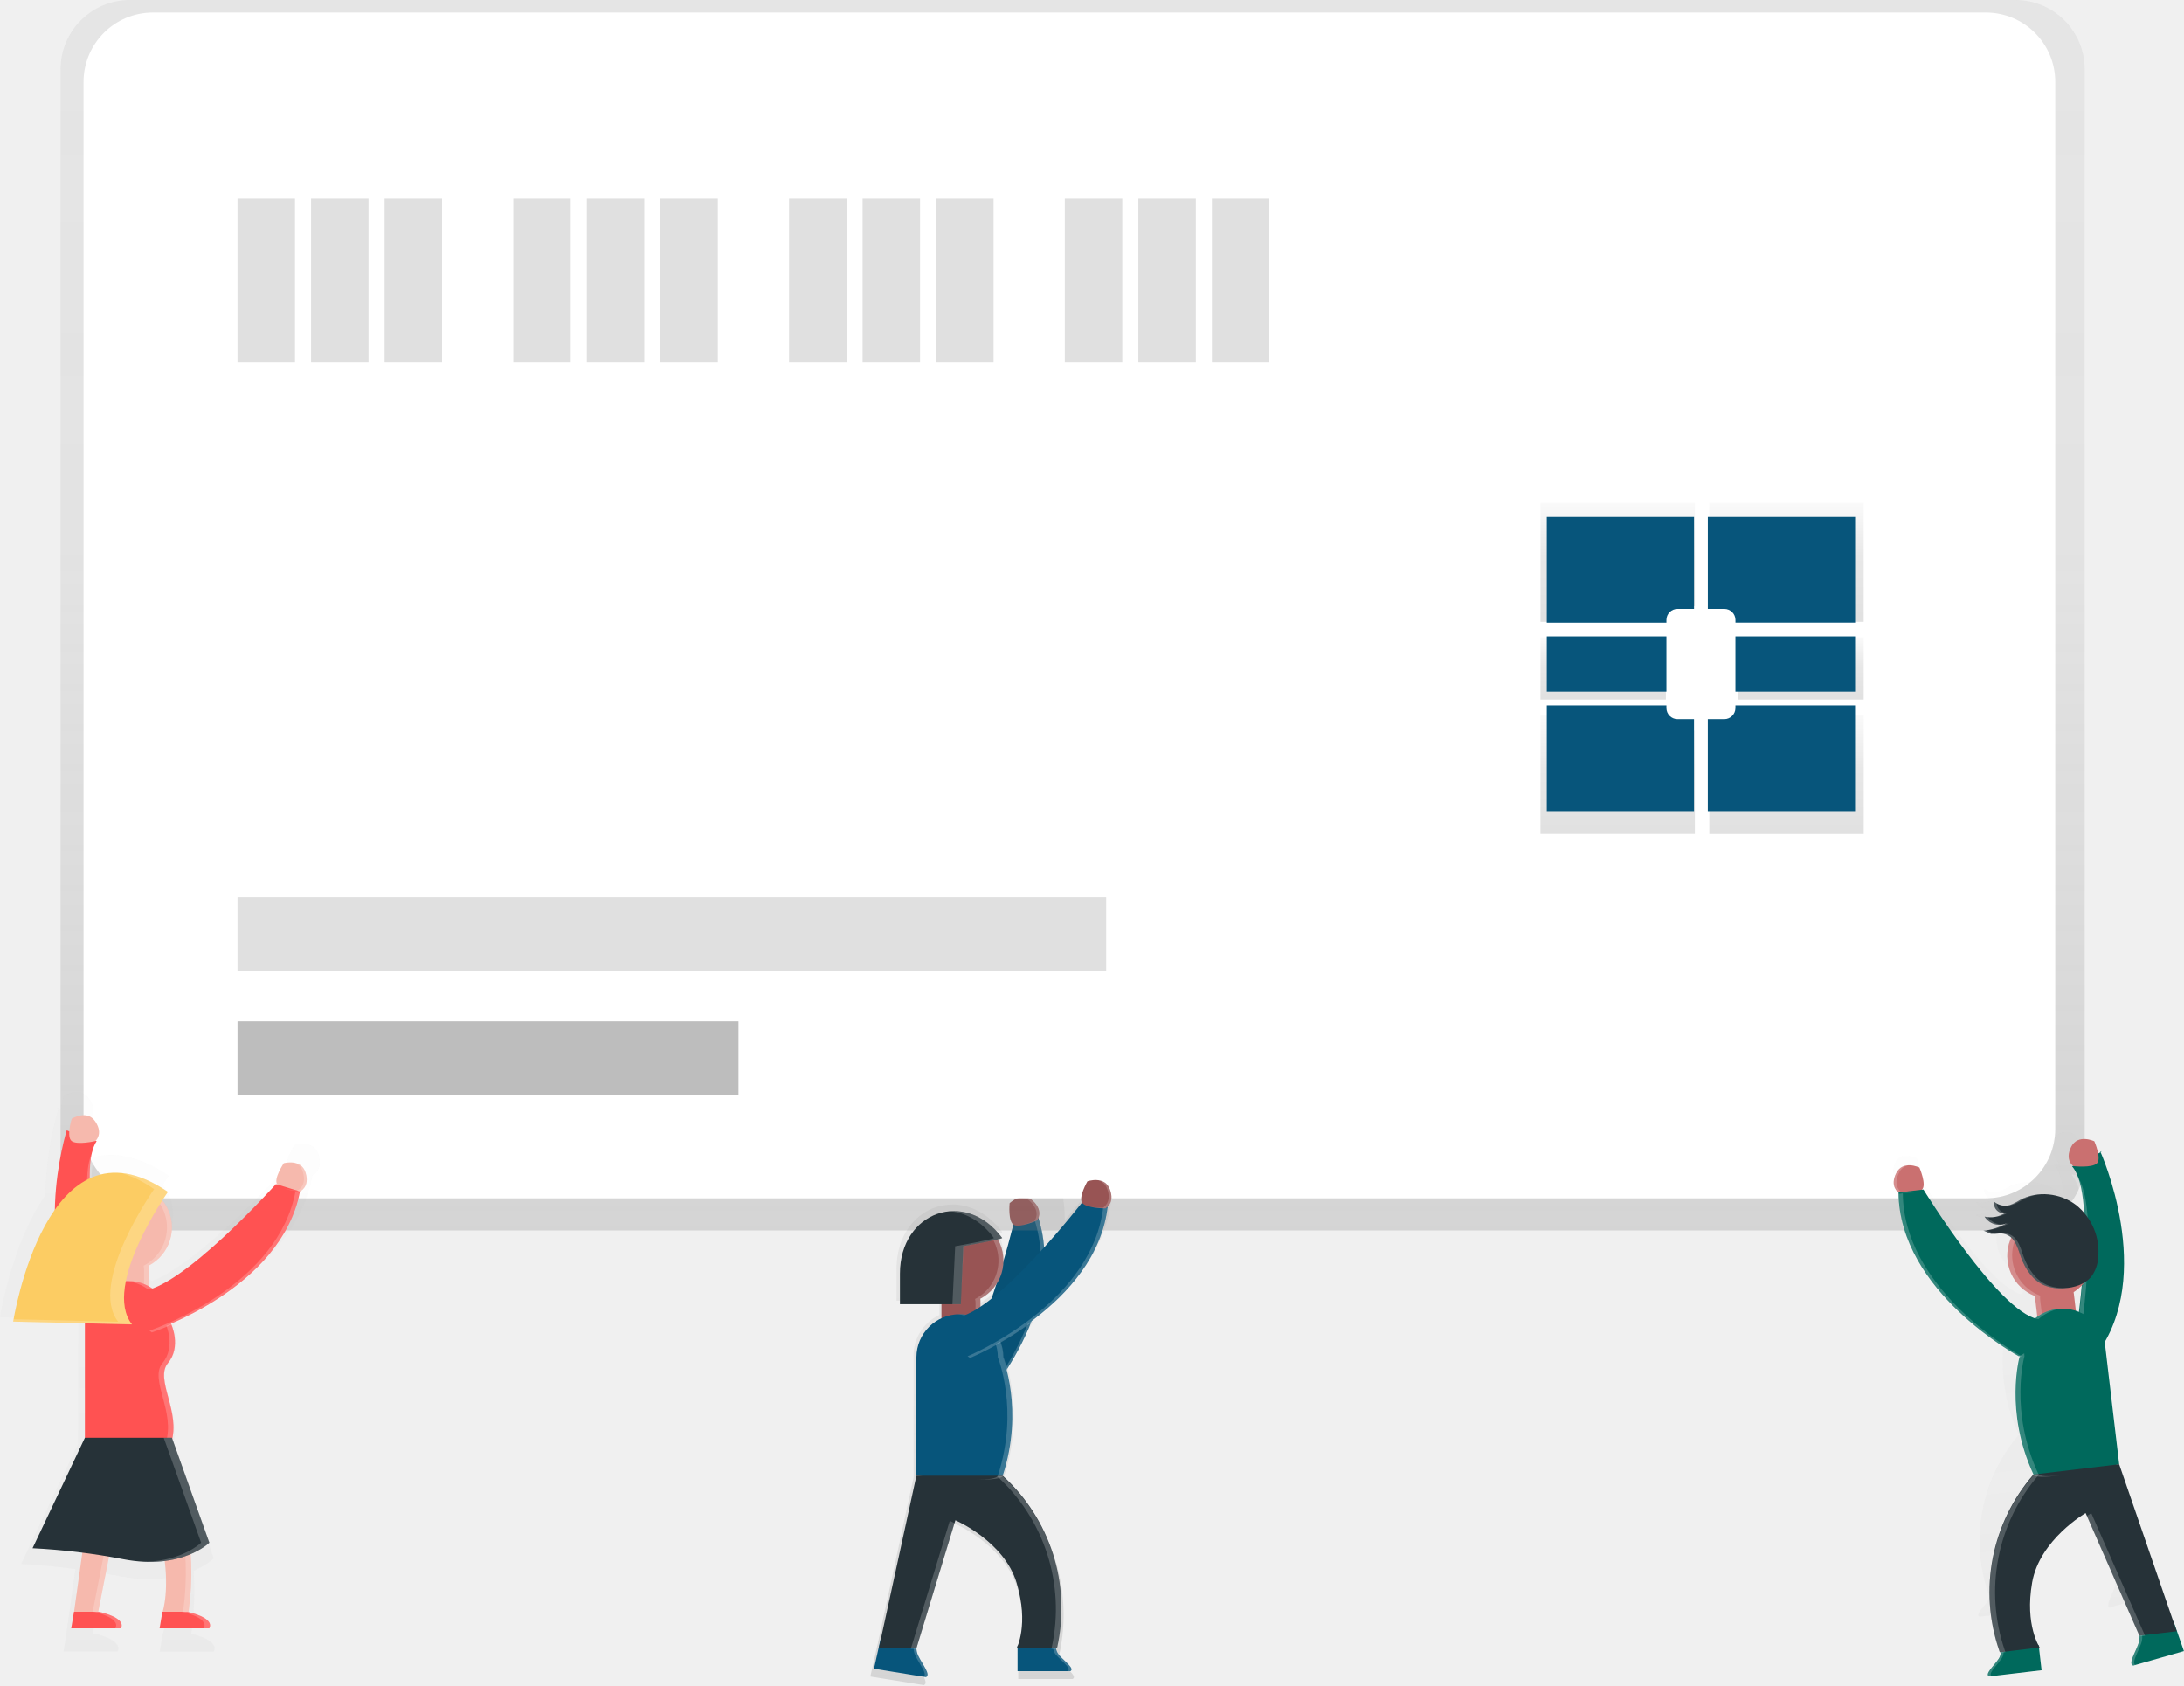
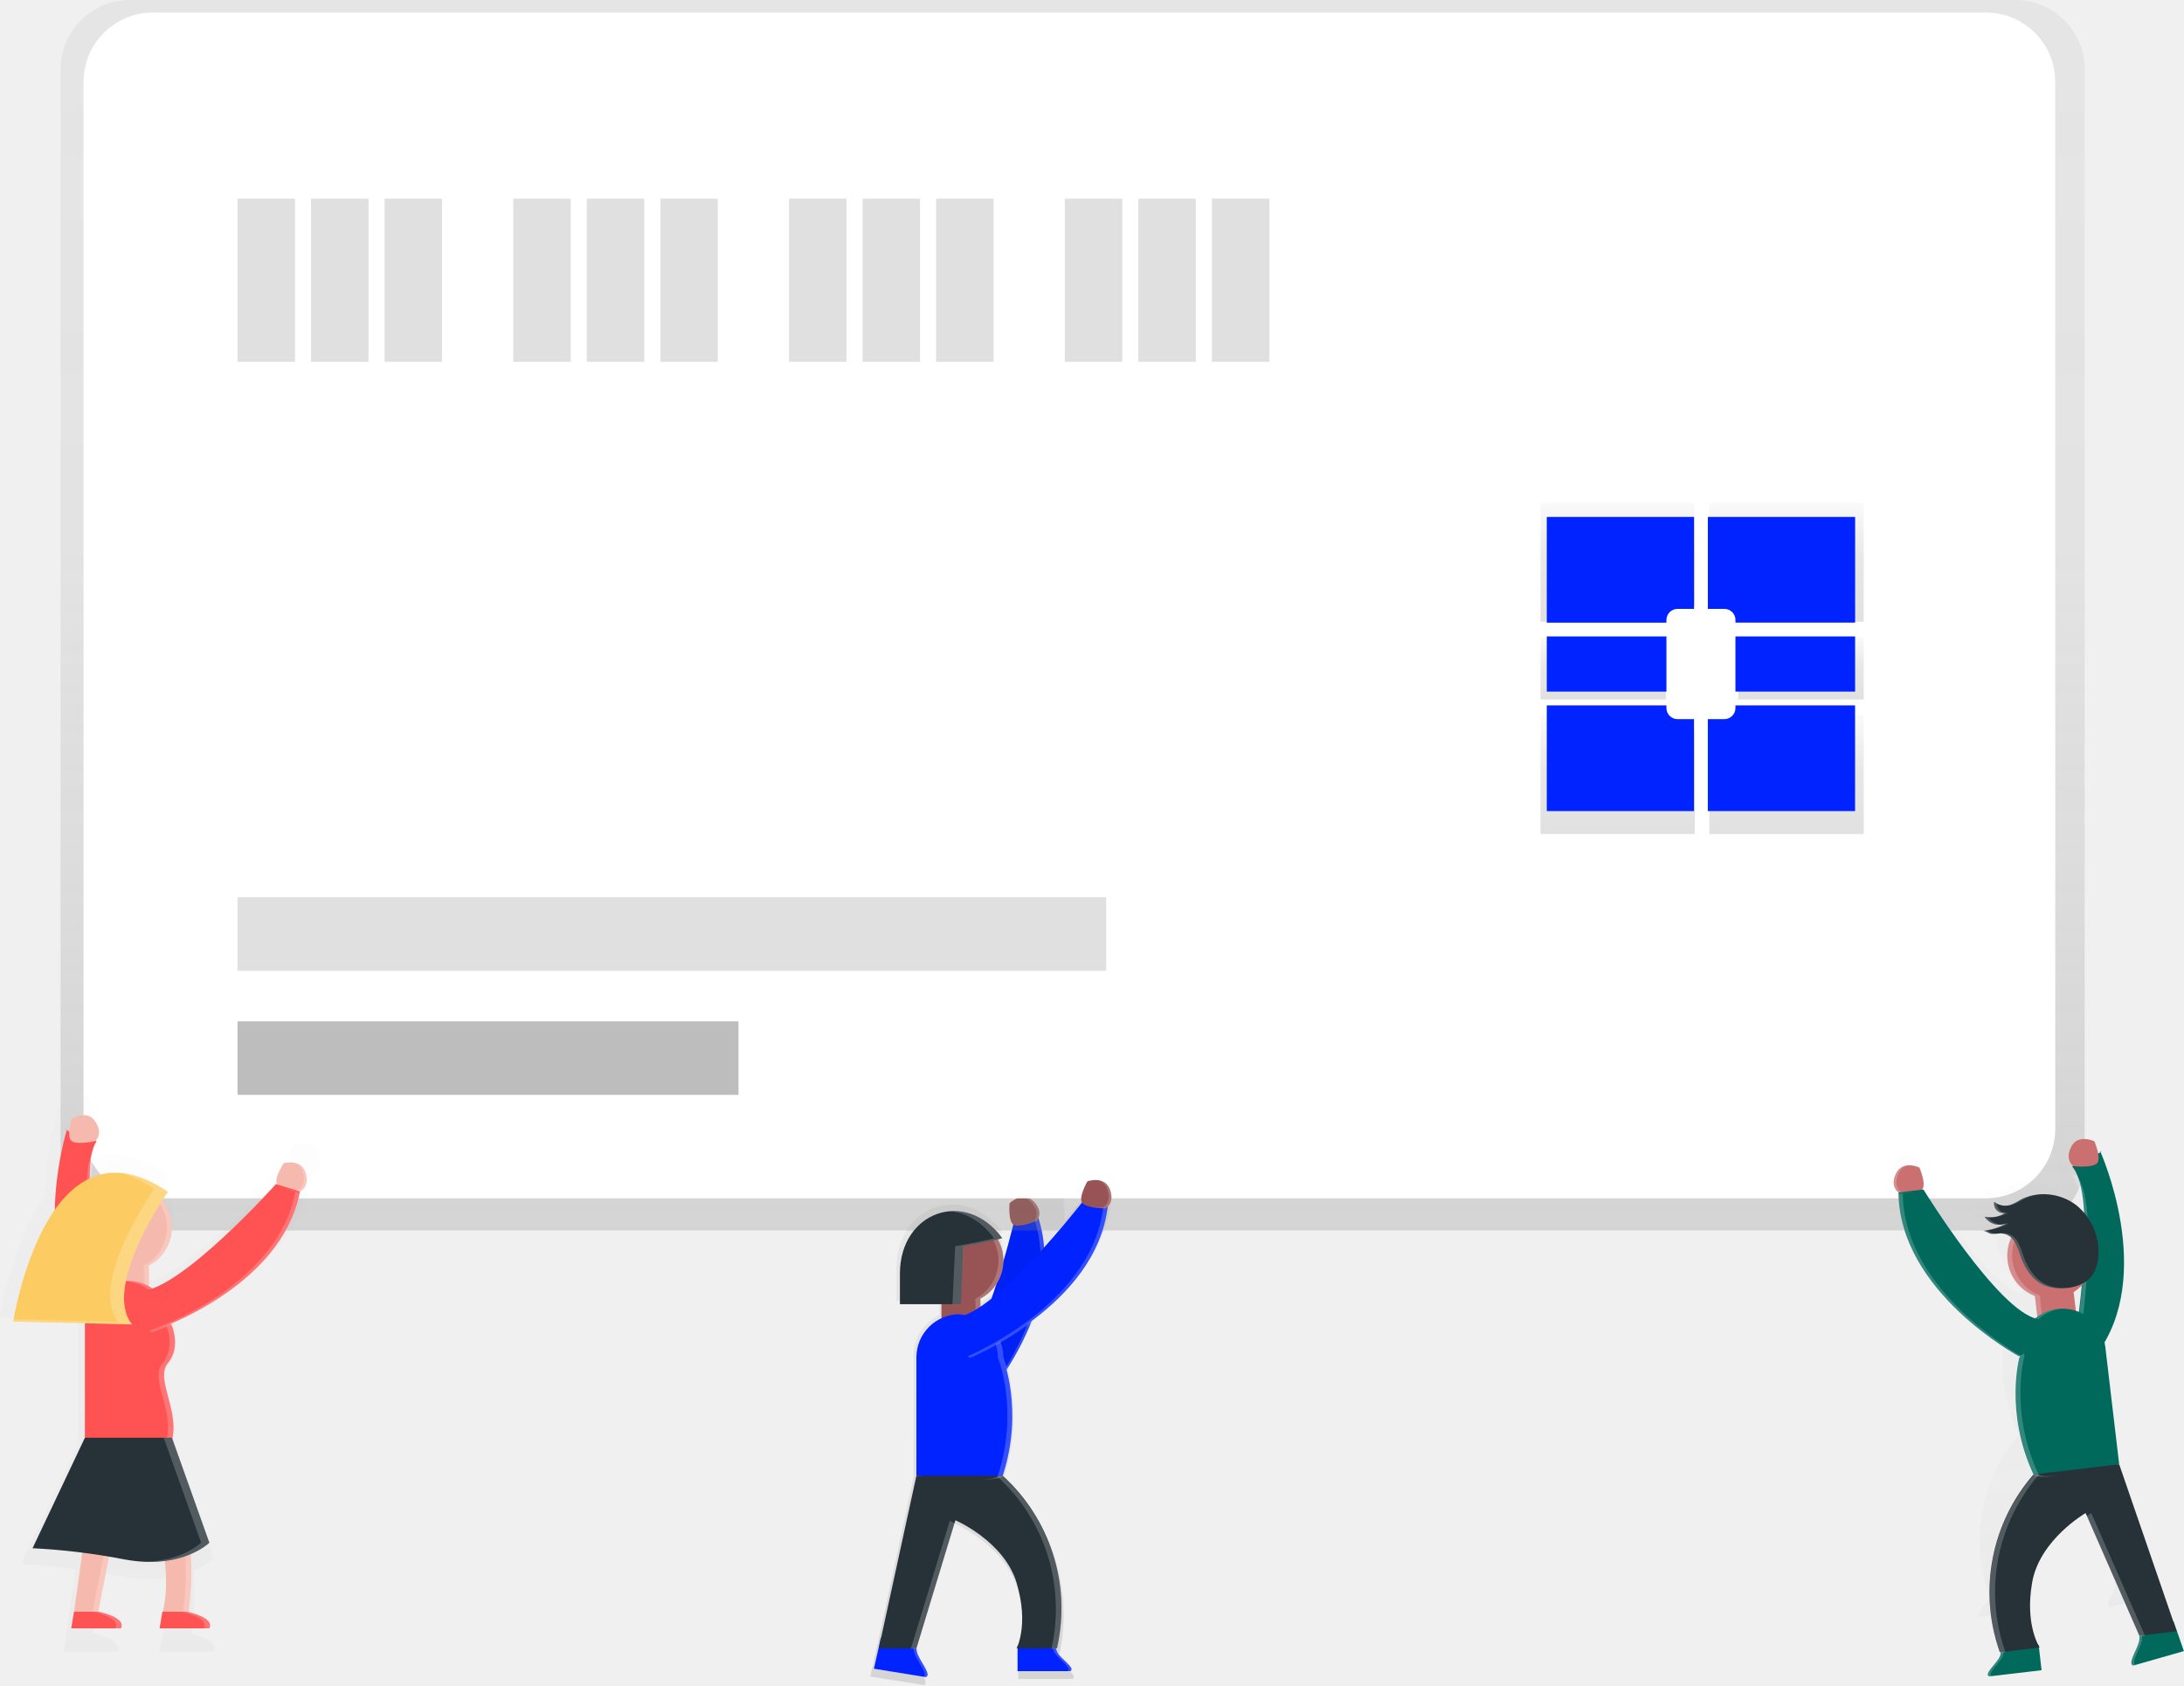
<svg xmlns="http://www.w3.org/2000/svg" xmlns:xlink="http://www.w3.org/1999/xlink" id="cd338372-37be-4ee8-afc9-e27dd8bc08a1" data-name="Layer 1" width="865.8" height="668.07" viewBox="0 0 865.8 668.07">
  <defs>
    <linearGradient id="5a15c0c4-f6d1-40d6-9bac-8202a6edfd59" x1="560.63" y1="784.03" x2="560.63" y2="573.72" gradientUnits="userSpaceOnUse">
      <stop offset="0" stop-color="gray" stop-opacity="0.25" />
      <stop offset="0.54" stop-color="gray" stop-opacity="0.12" />
      <stop offset="1" stop-color="gray" stop-opacity="0.1" />
    </linearGradient>
    <linearGradient id="227e45eb-ee74-46dc-b876-0d193f7e7a0b" x1="425.22" y1="487.8" x2="425.22" y2="0" xlink:href="#5a15c0c4-f6d1-40d6-9bac-8202a6edfd59" />
    <linearGradient id="a853fb8d-2b8c-44a9-a23e-77c77a519af1" x1="808.39" y1="362.48" x2="808.39" y2="315.28" gradientUnits="userSpaceOnUse">
      <stop offset="0" stop-opacity="0.12" />
      <stop offset="0.55" stop-opacity="0.09" />
      <stop offset="1" stop-opacity="0.02" />
    </linearGradient>
    <linearGradient id="0f81e42c-d8b8-4b6c-862e-4b218f0ffc25" x1="808.39" y1="446.62" x2="808.39" y2="399.42" xlink:href="#a853fb8d-2b8c-44a9-a23e-77c77a519af1" />
    <linearGradient id="783708c8-9659-46f2-bd72-ba8277d3ac92" x1="635.55" y1="277.3" x2="635.55" y2="252.67" xlink:href="#a853fb8d-2b8c-44a9-a23e-77c77a519af1" />
    <linearGradient id="a1ae0234-a586-4cb6-99c7-0e8aa4d3f826" x1="875.32" y1="446.62" x2="875.32" y2="399.42" xlink:href="#a853fb8d-2b8c-44a9-a23e-77c77a519af1" />
    <linearGradient id="5620fde9-a651-4919-b705-7babd58731f6" x1="875.32" y1="362.48" x2="875.32" y2="315.28" xlink:href="#a853fb8d-2b8c-44a9-a23e-77c77a519af1" />
    <linearGradient id="abf35d66-8f61-4b87-95bb-db3baf9815c5" x1="713.96" y1="277.3" x2="713.96" y2="252.67" xlink:href="#a853fb8d-2b8c-44a9-a23e-77c77a519af1" />
    <linearGradient id="2bf556ed-678b-49a1-9277-c2e12ee91ba0" x1="190.06" y1="555.46" x2="190.06" y2="555.12" xlink:href="#5a15c0c4-f6d1-40d6-9bac-8202a6edfd59" />
    <linearGradient id="127f5fdc-f51f-46e4-9a64-0adfb297010f" x1="230.49" y1="770.65" x2="230.49" y2="548.93" xlink:href="#5a15c0c4-f6d1-40d6-9bac-8202a6edfd59" />
    <linearGradient id="7720de28-d318-47dd-b651-90cb043782be" x1="1098.09" y1="200.15" x2="1098.09" y2="199.87" gradientTransform="translate(-122.01 499.58) rotate(-6.74)" xlink:href="#5a15c0c4-f6d1-40d6-9bac-8202a6edfd59" />
    <linearGradient id="6be30b07-31e3-43de-a343-f0abadb78875" x1="1064.87" y1="383.99" x2="1064.87" y2="194.73" gradientTransform="translate(-122.01 499.58) rotate(-6.74)" xlink:href="#5a15c0c4-f6d1-40d6-9bac-8202a6edfd59" />
  </defs>
  <path d="M589.32,776.61c-.49-.48-1-1-1.36-1.41a6,6,0,0,1-1.41-2.71h.36l.17-.77a73.9,73.9,0,0,0-22.17-69.9.81.81,0,0,0,.1-.18,77.15,77.15,0,0,0,.88-45.84A132.9,132.9,0,0,0,577.75,638c12.23-9.35,24.93-22.88,28.84-40.46a50.94,50.94,0,0,0,1-5.78c1-1,2.42-3.17.92-7.12a6.79,6.79,0,0,0-.44-.93c-.05-.09-.11-.18-.17-.26a5.77,5.77,0,0,0-.35-.51l-.23-.26a5.22,5.22,0,0,0-.37-.37l-.26-.22-.4-.28-.28-.17-.43-.21-.27-.12-.48-.16-.24-.07q-.34-.09-.68-.14h0a10.7,10.7,0,0,0-4.53.45s-3.6,6.24-2.19,8.62c-1.09,1.38-4,5.07-8,9.81A54,54,0,0,0,588,588a51,51,0,0,0-1.47-5.68c.53-1.32.9-3.88-2.1-6.86a6.83,6.83,0,0,0-.78-.67l-.26-.17a5.85,5.85,0,0,0-.53-.32l-.31-.14c-.16-.07-.33-.14-.49-.19l-.32-.09-.48-.1-.32,0-.48,0h-.3l-.51.05-.25,0q-.35.06-.68.16h0a10.7,10.7,0,0,0-3.94,2.28s-.7,7.17,1.56,8.76C575.29,589.14,570,610,563,627a80,80,0,0,1-7.37,5.66v-1.54a8,8,0,0,0,0-.85h0a7.93,7.93,0,0,0-.13-.81l.13-.07.54-.3.78-.48.5-.32q.56-.39,1.08-.81l.41-.35c.25-.21.48-.43.72-.65L560,626q.43-.44.83-.92l.29-.35q.38-.47.72-1l.29-.43q.31-.48.59-1l.18-.32c.23-.43.44-.87.64-1.32l.16-.4q.22-.54.4-1.11c0-.13.09-.26.13-.39.15-.48.28-1,.38-1.48,0-.1,0-.2.05-.3q.12-.64.2-1.29c0-.15,0-.29,0-.44,0-.53.08-1.06.08-1.61a17.55,17.55,0,0,0-2.26-8.62l.83-.22.61-.19c.23-.08.34-.15.31-.2-.43-.58-.87-1.13-1.32-1.67l-.44-.5c-.31-.36-.63-.71-1-1l-.51-.52c-.32-.31-.64-.62-1-.91l-.5-.45c-.4-.35-.8-.67-1.21-1l-.26-.21c-.49-.36-1-.7-1.47-1l-.56-.34c-.32-.2-.65-.39-1-.57l-.65-.34-.91-.44-.67-.3c-.32-.13-.65-.26-1-.37l-.61-.22c-.49-.16-1-.3-1.47-.43l-.76-.17-.81-.17-.82-.13-.75-.09-.84-.07-.73,0-.84,0q-.7,0-1.39.07h0c-10.88.89-20.4,10.39-20.4,25.48V631.6h17v5.68a17.63,17.63,0,0,0-10.24,16v48.37L515,767.95h-.07l0,.18h0l-2.8,12.48L533.34,784a1.09,1.09,0,0,0,.67-1.25,3.93,3.93,0,0,0-.25-1,16.83,16.83,0,0,0-1.21-2.38c-.75-1.29-1.64-2.67-2.24-3.92a8.75,8.75,0,0,1-.69-2,7.71,7.71,0,0,1-.14-1.08l15.61-51.3-.07,0,.37-1.21s19.92,8.54,25,25.61c4.15,13.84,1.57,22.81.45,25.71h-.07v.17c-.22.55-.38.86-.38.86h.38v9.39h21.53C593.94,780.77,591.44,778.68,589.32,776.61Z" transform="translate(-167.1 -115.97)" fill="url(#5a15c0c4-f6d1-40d6-9bac-8202a6edfd59)" />
-   <path d="M553.72,675.35s37.14-39.05,25-76.58l-9.74,2s-13.07,55-27,62.89S553.72,675.35,553.72,675.35Z" transform="translate(-167.1 -115.97)" fill="#07557b" />
+   <path d="M553.72,675.35s37.14-39.05,25-76.58l-9.74,2s-13.07,55-27,62.89S553.72,675.35,553.72,675.35Z" transform="translate(-167.1 -115.97)" fill="#0023ff" />
  <path d="M553.72,675.35s37.14-39.05,25-76.58l-9.74,2s-13.07,55-27,62.89S553.72,675.35,553.72,675.35Z" transform="translate(-167.1 -115.97)" opacity="0.05" />
  <path d="M577.24,599.64l1.62-.33c12.1,37.53-25,76.58-25,76.58l-1.14-.19C557,671,588.53,634.64,577.24,599.64Z" transform="translate(-167.1 -115.97)" fill="#fff" opacity="0.2" />
  <path d="M578.28,599.75s2.7-3.36-1.53-7.57-9.41.78-9.41.78-.74,7.47,1.75,8.65S578.28,599.75,578.28,599.75Z" transform="translate(-167.1 -115.97)" fill="#985454" />
  <path d="M577.19,600s2.7-3.36-1.53-7.57a5.29,5.29,0,0,0-4.51-1.65,5.36,5.36,0,0,1,5.59,1.43c4.23,4.21,1.53,7.57,1.53,7.57a29.92,29.92,0,0,1-6.22,2A32.67,32.67,0,0,0,577.19,600Z" transform="translate(-167.1 -115.97)" fill="#fff" opacity="0.2" />
  <rect x="24.01" width="802.42" height="487.8" rx="27.5" ry="27.5" fill="url(#227e45eb-ee74-46dc-b876-0d193f7e7a0b)" />
  <rect x="33.12" y="4.97" width="781.64" height="470.08" rx="27.5" ry="27.5" fill="#fff" />
  <rect x="94.16" y="78.76" width="22.78" height="64.68" fill="#e0e0e0" />
  <rect x="123.31" y="78.76" width="22.78" height="64.68" fill="#e0e0e0" />
  <rect x="152.46" y="78.76" width="22.78" height="64.68" fill="#e0e0e0" />
  <rect x="203.48" y="78.76" width="22.78" height="64.68" fill="#e0e0e0" />
  <rect x="232.63" y="78.76" width="22.78" height="64.68" fill="#e0e0e0" />
  <rect x="261.78" y="78.76" width="22.78" height="64.68" fill="#e0e0e0" />
  <rect x="312.8" y="78.76" width="22.78" height="64.68" fill="#e0e0e0" />
  <rect x="341.95" y="78.76" width="22.78" height="64.68" fill="#e0e0e0" />
  <rect x="371.1" y="78.76" width="22.78" height="64.68" fill="#e0e0e0" />
  <rect x="422.12" y="78.76" width="22.78" height="64.68" fill="#e0e0e0" />
  <rect x="451.27" y="78.76" width="22.78" height="64.68" fill="#e0e0e0" />
  <rect x="480.42" y="78.76" width="22.78" height="64.68" fill="#e0e0e0" />
  <rect x="94.16" y="404.9" width="198.6" height="29.15" fill="#bdbdbd" />
  <rect x="94.16" y="355.71" width="344.36" height="29.15" fill="#e0e0e0" />
  <path d="M827.51,361.28a4.8,4.8,0,0,1,4.62-5H839v-41h-61.2v47.2h49.72Z" transform="translate(-167.1 -115.97)" fill="url(#a853fb8d-2b8c-44a9-a23e-77c77a519af1)" />
  <path d="M832.13,405.58a4.8,4.8,0,0,1-4.62-5v-1.2H777.79v47.2H839v-41Z" transform="translate(-167.1 -115.97)" fill="url(#0f81e42c-d8b8-4b6c-862e-4b218f0ffc25)" />
  <rect x="610.69" y="252.67" width="49.72" height="24.63" fill="url(#783708c8-9659-46f2-bd72-ba8277d3ac92)" />
  <path d="M856.2,400.62a4.8,4.8,0,0,1-4.62,5h-6.85v41h61.2v-47.2H856.2Z" transform="translate(-167.1 -115.97)" fill="url(#a1ae0234-a586-4cb6-99c7-0e8aa4d3f826)" />
  <path d="M844.72,315.28v41h6.85a4.8,4.8,0,0,1,4.62,5v1.2h49.72v-47.2Z" transform="translate(-167.1 -115.97)" fill="url(#5620fde9-a651-4919-b705-7babd58731f6)" />
  <rect x="689.1" y="252.67" width="49.72" height="24.63" fill="url(#abf35d66-8f61-4b87-95bb-db3baf9815c5)" />
-   <path d="M827.72,361.75a4.41,4.41,0,0,1,4.41-4.4h6.54V320.91H780.29v41.91h47.43Z" transform="translate(-167.1 -115.97)" fill="#07557b" />
-   <path d="M832.13,401.07a4.41,4.41,0,0,1-4.41-4.4v-1.06H780.29v41.91h58.37V401.07Z" transform="translate(-167.1 -115.97)" fill="#07557b" />
-   <rect x="613.19" y="252.31" width="47.43" height="21.86" fill="#07557b" />
-   <path d="M855.08,396.67a4.41,4.41,0,0,1-4.41,4.4h-6.54v36.44h58.37V395.61H855.08Z" transform="translate(-167.1 -115.97)" fill="#07557b" />
-   <path d="M844.14,320.91v36.44h6.54a4.41,4.41,0,0,1,4.41,4.4v1.06h47.43V320.91Z" transform="translate(-167.1 -115.97)" fill="#07557b" />
-   <rect x="687.98" y="252.31" width="47.43" height="21.86" fill="#07557b" />
+   <path d="M827.72,361.75a4.41,4.41,0,0,1,4.41-4.4h6.54V320.91H780.29v41.91h47.43Z" transform="translate(-167.1 -115.97)" fill="#0023ff" />
+   <path d="M832.13,401.07a4.41,4.41,0,0,1-4.41-4.4v-1.06H780.29v41.91h58.37V401.07Z" transform="translate(-167.1 -115.97)" fill="#0023ff" />
+   <rect x="613.19" y="252.31" width="47.43" height="21.86" fill="#0023ff" />
+   <path d="M855.08,396.67a4.41,4.41,0,0,1-4.41,4.4h-6.54v36.44h58.37V395.61H855.08Z" transform="translate(-167.1 -115.97)" fill="#0023ff" />
+   <path d="M844.14,320.91v36.44h6.54a4.41,4.41,0,0,1,4.41,4.4v1.06h47.43V320.91Z" transform="translate(-167.1 -115.97)" fill="#0023ff" />
+   <rect x="687.98" y="252.31" width="47.43" height="21.86" fill="#0023ff" />
  <g opacity="0.2">
    <path d="M190.23,555.46l.09-.3S189.21,555,190.23,555.46Z" transform="translate(-167.1 -115.97)" fill="url(#2bf556ed-678b-49a1-9277-c2e12ee91ba0)" />
  </g>
  <g opacity="0.2">
    <path d="M293.42,573.82a7.22,7.22,0,0,0-.39-1c0-.1-.11-.19-.16-.29a6.15,6.15,0,0,0-.33-.56c-.07-.1-.15-.19-.22-.29a5.55,5.55,0,0,0-.36-.42l-.26-.25c-.13-.12-.26-.23-.4-.33l-.28-.2-.44-.26-.28-.15-.5-.21-.25-.1q-.36-.12-.71-.2h0a11.31,11.31,0,0,0-4.81.13s-4.59,6.77-2.82,9.2l-.58-.18s-34.09,38-53.32,45.1q-.74-.5-1.53-.94v-7.11a8.4,8.4,0,0,0,0-.89v0a8.33,8.33,0,0,0-.14-.85l.14-.08.57-.32.83-.5.53-.34q.59-.41,1.15-.86l.43-.37c.26-.22.51-.45.76-.69l.44-.43q.46-.47.88-1l.31-.38q.4-.49.76-1l.31-.46q.33-.5.63-1l.19-.34c.24-.45.47-.92.67-1.4l.17-.42q.23-.58.43-1.17c0-.14.09-.27.14-.41.16-.51.29-1,.4-1.56,0-.1,0-.21.06-.32q.13-.67.21-1.36c0-.15,0-.31,0-.46.05-.56.09-1.13.09-1.7a18.56,18.56,0,0,0-4.14-11.71c1.46-2.28,2.41-3.62,2.41-3.62-.88-.6-1.74-1.16-2.6-1.68l-.83-.49c-.57-.34-1.15-.68-1.71-1l-1-.51c-.51-.27-1-.53-1.53-.78l-1-.45c-.49-.22-1-.44-1.45-.63l-1-.38c-.48-.19-1-.36-1.44-.52l-.9-.3c-.49-.16-1-.29-1.47-.42l-.8-.22c-.55-.13-1.09-.25-1.63-.35l-.58-.12c-.73-.13-1.46-.23-2.18-.3h0a26,26,0,0,0-13.09,2c.22-5.24,1.1-9.55,2.94-12.22l-.45-.15-.16.15s-.54.12-1.37.27a11.44,11.44,0,0,0-.71,1.33,15.23,15.23,0,0,1,2.09-5.21l-.45-.15c.65-.66,3-3.55-.16-8.27-3.61-5.41-10.23-1.2-10.23-1.2a28,28,0,0,0-1,5.46c-.51-.2-.86-.36-1.1-.48a136.34,136.34,0,0,0-5.14,34.34c-11.92,16.93-16.86,41.92-17.82,47.31h0l-.07.43v0c-.07.39-.1.6-.1.6l31,.72c0,.11,0,.21,0,.32V688.3L175.45,736S184,736.31,197,738l-3.57,25.52h0l-1.19,7.16h21.48c2.39-4.77-9.55-7.16-9.55-7.16h-.27l4.66-23.81q3.09.52,6.35,1.14a62.21,62.21,0,0,0,9.67,1.09h0a51.4,51.4,0,0,0,8.05-.35c1.57,12.91-.49,20.62-.89,21.94h-.13l-1.19,7.16h21.48c2.08-4.16-6.73-6.51-9-7l.1-.7a119.82,119.82,0,0,0,.85-24.31,29.42,29.42,0,0,0,7.64-4.56l0,0,.3-.26,0,0,.09-.09-16-44.87c3-12.7-7.42-26-1.86-32.71s2.15-15.18,1.54-16.63c15-6.56,45.39-23,53.91-51.47a53.85,53.85,0,0,0,1.52-6.1S295.29,580.05,293.42,573.82Z" transform="translate(-167.1 -115.97)" fill="url(#127f5fdc-f51f-46e4-9a64-0adfb297010f)" />
  </g>
  <path d="M193.64,563.8s-16.29,51.37,11,79.81l7.89-6s-16.14-56.07-7.11-69.24C189.5,563,193.64,563.8,193.64,563.8Z" transform="translate(-167.1 -115.97)" fill="#ff5252" />
  <path d="M204.9,568.33s3.31-2.76,0-7.73-9.38-1.1-9.38-1.1-2.21,7.17,0,8.83S204.9,568.33,204.9,568.33Z" transform="translate(-167.1 -115.97)" fill="#f6b9ad" />
  <rect x="210.69" y="611.65" width="15.45" height="22.9" rx="7.06" ry="7.06" transform="translate(269.73 1130.24) rotate(-180)" fill="#f6b9ad" />
  <path d="M211.45,640.88s-15.94-55.38-7.26-69c.77-.14,1.26-.25,1.26-.25l.14-.14.41.14c-9,13.17,7.11,69.24,7.11,69.24l-7.89,6-.69-.74Z" transform="translate(-167.1 -115.97)" fill="#fff" opacity="0.2" />
  <circle cx="51.04" cy="486.58" r="17.11" fill="#f6b9ad" />
  <path d="M224.21,626.83v-7.45a7.67,7.67,0,0,0-.18-1.62,17.11,17.11,0,0,0-6.86-32.29l1,0A17.11,17.11,0,0,1,226,617.76a7.67,7.67,0,0,1,.18,1.62v7.45a7.67,7.67,0,0,1-8.69,7.66A7.75,7.75,0,0,0,224.21,626.83Z" transform="translate(-167.1 -115.97)" fill="#fff" opacity="0.2" />
  <path d="M200.76,687.81s33,3.73,34.22,0c3.94-12.07-6.62-25.07-1.32-31.43,5.48-6.57,1.32-15.47,1.32-15.47a17.11,17.11,0,0,0-17.11-17.11h0a17.11,17.11,0,0,0-17.11,17.11Z" transform="translate(-167.1 -115.97)" fill="#ff5252" />
  <path d="M233.7,656.38c5.48-6.57,1.32-15.47,1.32-15.47a17.11,17.11,0,0,0-17.11-17.11c-.37,0-.73,0-1.1.06a17.09,17.09,0,0,1,16,17.05s4.16,8.9-1.32,15.47c-5.31,6.37,5.25,19.37,1.32,31.43-.38,1.15-3.78,1.59-8.3,1.65,5.58.06,10.06-.32,10.49-1.65C239,675.74,228.4,662.74,233.7,656.38Z" transform="translate(-167.1 -115.97)" fill="#fff" opacity="0.2" />
  <path d="M228,686.72h0c12.07,17.08,17.37,42.87,13.93,67.69l-.1.74H231.52s3.19-9.38,0-25.94a41,41,0,0,0-15.6-24.83L206,755.15h-9.57L206,686.72Z" transform="translate(-167.1 -115.97)" fill="#f6b9ad" />
  <path d="M286,588.3s4-1.67,2.26-7.39-8.65-3.8-8.65-3.8-4.21,6.21-2.59,8.44S286,588.3,286,588.3Z" transform="translate(-167.1 -115.97)" fill="#f6b9ad" />
  <path d="M227.44,643.66S278.7,627.05,286,588.3l-9.5-2.91s-37.73,42.12-53.69,42.42S227.44,643.66,227.44,643.66Z" transform="translate(-167.1 -115.97)" fill="#ff5252" />
  <path d="M284.22,588.34l1.58.49c-7.26,38.76-58.53,55.37-58.53,55.37l-.91-.71C232.39,641.37,277.45,624.49,284.22,588.34Z" transform="translate(-167.1 -115.97)" fill="#fff" opacity="0.2" />
  <g opacity="0.2">
    <path d="M213.73,704.37l-9.93,50.77H206l9.64-49.29A23.69,23.69,0,0,0,213.73,704.37Z" transform="translate(-167.1 -115.97)" fill="#fff" />
    <path d="M228,686.72h-2.19c12.07,17.08,17.37,42.87,13.93,67.69l-.1.74h2.19l.1-.74C245.35,729.59,240,703.79,228,686.72Z" transform="translate(-167.1 -115.97)" fill="#fff" />
  </g>
  <path d="M284.91,588s4-1.67,2.26-7.39A5.29,5.29,0,0,0,284,577a5.36,5.36,0,0,1,4.23,3.92c1.71,5.72-2.26,7.39-2.26,7.39a29.92,29.92,0,0,1-6.42-1.21A32.67,32.67,0,0,0,284.91,588Z" transform="translate(-167.1 -115.97)" fill="#fff" opacity="0.2" />
  <path d="M200.76,685.94,180,729.75a257.3,257.3,0,0,1,36.14,4.38c23,4.38,33.95-6.57,33.95-6.57l-14.83-41.61Z" transform="translate(-167.1 -115.97)" fill="#263238" />
  <path d="M206.28,754.94s11,2.19,8.76,6.57H195.33l1.1-6.57Z" transform="translate(-167.1 -115.97)" fill="#ff5252" />
  <path d="M241.32,754.94s11,2.19,8.76,6.57H230.37l1.1-6.57Z" transform="translate(-167.1 -115.97)" fill="#ff5252" />
  <path d="M233.66,588.48S207.37,625.71,219.42,641l-47.09-1.1S185.47,555.63,233.66,588.48Z" transform="translate(-167.1 -115.97)" fill="#fccc63" />
  <path d="M233.66,588.48c-6.79-4.63-12.88-6.93-18.34-7.47a46.36,46.36,0,0,1,12.87,6.38s-26.28,37.23-14.24,52.57l-41.45-1c-.11.62-.16,1-.16,1l47.09,1.1C207.37,625.71,233.66,588.48,233.66,588.48Z" transform="translate(-167.1 -115.97)" fill="#fff" opacity="0.2" />
  <path d="M235.25,685.94H232l14.83,41.61s-7.08,7.06-21.79,7.57c16.94.54,25.07-7.57,25.07-7.57Z" transform="translate(-167.1 -115.97)" fill="#fff" opacity="0.2" />
  <path d="M206.28,754.94h-2.19s11,2.19,8.76,6.57H215C217.23,757.13,206.28,754.94,206.28,754.94Z" transform="translate(-167.1 -115.97)" fill="#fff" opacity="0.2" />
  <path d="M241.32,754.94h-2.19s11,2.19,8.76,6.57h2.19C252.27,757.13,241.32,754.94,241.32,754.94Z" transform="translate(-167.1 -115.97)" fill="#fff" opacity="0.2" />
  <g opacity="0.2">
    <path d="M991.73,569.28l.1.24C992.63,569,991.73,569.28,991.73,569.28Z" transform="translate(-167.1 -115.97)" fill="url(#7720de28-d318-47dd-b651-90cb043782be)" />
  </g>
  <g opacity="0.2">
    <path d="M1004.32,753l17.37-5L1018,737.52h0l-.05-.15-.06,0-19.36-56.17-5-42.05a15.62,15.62,0,0,0-.27-1.59c15.81-27.08,0-64.77-1.41-68.05-.18.12-.46.28-.86.5a23.06,23.06,0,0,0-1.38-4.39s-5.85-2.82-8.29,2c-2.13,4.19.07,6.34.68,6.82l-.35.17a12.61,12.61,0,0,1,2.22,4.08,9.47,9.47,0,0,0-.72-1c-.7,0-1.16-.09-1.16-.09l-.14-.11-.35.17c2.21,2.53,3.44,7.28,4,13.09a19,19,0,0,0-2.45-2.26,19.33,19.33,0,0,0-13.35-3.8h0l-.87.1h0q-.74.1-1.46.27l-.36.08-.61.16-.7.22-.5.17-.86.34-.32.14c-.35.16-.7.33-1,.51a18.88,18.88,0,0,1-3.57,1.79c-.17.05-.35.08-.52.12h0a6.27,6.27,0,0,1-4.22-.68l-.43-.26a5.8,5.8,0,0,1-.48-.35,2.78,2.78,0,0,0,0,1.21,3.67,3.67,0,0,0,1.56,2.32,3.47,3.47,0,0,0,.72.38,2.93,2.93,0,0,0,1.19.19,2.69,2.69,0,0,0,.41-.05l-.1.06c-.24.15-.48.29-.73.41l-.05,0c-.27.13-.54.25-.81.36l0,0a9.5,9.5,0,0,1-4.35.58h0l-.48-.06c-.24,0-.48-.07-.71-.13a5.26,5.26,0,0,0,.3.45l.11.13.23.28.13.14.25.25.14.13.3.24.12.09.44.29.15.08.32.17.21.09.28.12.23.08.28.09.23.07.32.07.39.07.29,0,.28,0h.78l.29,0,.24,0,.28,0h0a5.45,5.45,0,0,0,1.58-.59c-.31.19-.63.36-1,.53h0l-.48.24-.5.24-.49.22-.51.21-.49.19-.53.19-.49.16-.56.17-.47.13-.61.15-.44.1-.7.13-.37.06-1.06.14h0a4.61,4.61,0,0,1,1.75.67,4.41,4.41,0,0,0,1.08.42,3.93,3.93,0,0,0,.5,0h.62l.41,0,.53-.07.4,0,.48,0a7.16,7.16,0,0,1,2.93.57,5.1,5.1,0,0,1,1.33.91c-.12.26-.24.53-.35.8s-.18.47-.26.7q-.24.71-.42,1.44a15.41,15.41,0,0,0-.31,5.38c0,.33.09.66.15,1l.05.27q.08.39.18.77l0,.2q.13.47.28.93l.07.18q.13.38.28.75l.09.22a15.32,15.32,0,0,0,.88,1.73l.1.17q.23.38.48.74l0,.07q.29.41.6.8l0,.06q.29.36.6.7l.07.08a15.52,15.52,0,0,0,1.45,1.39l0,0a15.49,15.49,0,0,0,4.46,2.59,6.9,6.9,0,0,0,0,.72h0a7,7,0,0,0,0,.74l.68,5.74q-.46.32-.9.67c-14.35-4.58-39.84-46.07-39.84-46.07l-.49.06c1.8-1.72-.94-7.92-.94-7.92a9.35,9.35,0,0,0-4-.82l-.27,0h-.12l-.21,0-.13,0-.2,0-.14,0-.19,0-.14,0-.2.06-.13,0-.21.09-.11,0-.31.16h0l-.29.18-.1.07-.2.15-.11.09-.17.16-.11.11-.16.17-.11.12-.16.2-.1.13-.16.25-.08.12c-.08.13-.15.26-.23.4-2.44,4.8.82,6.93.82,6.93a44.62,44.62,0,0,0,.34,5.19c3.57,32.07,40.79,52.84,42.69,53.88-.53,2.09-4.81,20.58,5,41.85a.72.72,0,0,0,.1.14,64.7,64.7,0,0,0-12.09,63.05l.22.65.32,0a4.41,4.41,0,0,1-.06.45,5,5,0,0,1-.23.79,6,6,0,0,1-.66,1.26l0,0c-.29.43-.64.87-1,1.32l-.38.47c-1.54,1.86-3.09,3.67-1.72,4.17h0l1-.12L970.75,755l-1-8.16.33,0s-.16-.24-.42-.7l0-.15h-.06c-1.28-2.41-4.44-9.95-2.25-22.4,2.7-15.37,19.14-24.84,19.14-24.84l.44,1-.06,0,18.85,43c0,.17,0,.35,0,.54a7.3,7.3,0,0,1-.15,1.28,7.94,7.94,0,0,1-.26,1c-.63,1.83-1.84,4-2.29,5.63a5.15,5.15,0,0,0-.15.67,2,2,0,0,0,0,.77.89.89,0,0,0,.66.66h0l.24-.07.52-.15ZM984.08,626.7q-.55-.23-1.11-.41l-.63-5.37a6.92,6.92,0,0,0-.26-1.21,15.45,15.45,0,0,0,3-2.49C984.78,620.66,984.42,623.88,984.08,626.7Z" transform="translate(-167.1 -115.97)" fill="url(#6be30b07-31e3-43de-a343-f0abadb78875)" />
  </g>
  <path d="M919.73,588.71s-3.61-2.35-.91-7.67,9.19-2.2,9.19-2.2,3,6.87,1,8.77S919.73,588.71,919.73,588.71Z" transform="translate(-167.1 -115.97)" fill="#ca7070" />
  <path id="4d99488d-df05-4ea4-b0bc-86897bea43e0" data-name="&lt;Path&gt;" d="M975.29,768.13l-15.11,1.78a5,5,0,0,1-1,4c-1.76,2.59-5.51,5.91-3.47,6.65l20.73-2.45Z" transform="translate(-167.1 -115.97)" fill="#00695c" />
  <path d="M960.31,773.83a5,5,0,0,0,1-4l-1.1.13a5,5,0,0,1-1,4c-1.76,2.59-5.51,5.91-3.47,6.65l1.1-.13C954.81,779.74,958.56,776.42,960.31,773.83Z" transform="translate(-167.1 -115.97)" fill="#fff" opacity="0.2" />
  <path id="4d5dc8b9-511c-4b13-afe4-1a204679192b" data-name="&lt;Path&gt;" d="M1028.72,758.65l-13.89,4a7.25,7.25,0,0,1-.05,5.05c-1.16,3.39-4.15,7.93-2,8.56l20.08-5.73Z" transform="translate(-167.1 -115.97)" fill="#00695c" />
  <path d="M999.72,572.47s22.2,49.1-1.58,80.55l-8.54-5.07s9.45-57.58-1.07-69.59C1003.74,571.22,999.72,572.47,999.72,572.47Z" transform="translate(-167.1 -115.97)" fill="#00695c" />
  <path d="M989.08,578.29s-3.61-2.35-.91-7.67,9.19-2.2,9.19-2.2,3,6.87,1,8.77S989.08,578.29,989.08,578.29Z" transform="translate(-167.1 -115.97)" fill="#ca7070" />
  <path d="M1015.88,767.57a7.25,7.25,0,0,0,.05-5.05l12.85-3.69-.06-.17-13.89,4a7.25,7.25,0,0,1-.05,5.05c-1.16,3.39-4.15,7.93-2,8.56l.84-.24C1012,775.09,1014.76,770.81,1015.88,767.57Z" transform="translate(-167.1 -115.97)" fill="#fff" opacity="0.2" />
  <rect x="974.35" y="622.82" width="15.45" height="22.9" rx="7.06" ry="7.06" transform="translate(-234.74 3.65) rotate(-6.74)" fill="#ca7070" />
  <path d="M991.08,651.11s9.33-56.87-.88-69.36c-.78,0-1.28-.1-1.28-.1l-.16-.12-.39.18c10.52,12,1.07,69.59,1.07,69.59l8.54,5.07c.2-.27.4-.54.59-.82Z" transform="translate(-167.1 -115.97)" fill="#fff" opacity="0.2" />
  <circle cx="979.94" cy="613.82" r="17.11" transform="translate(-232.36 3.26) rotate(-6.74)" fill="#ca7070" />
  <path d="M976.76,638.65l-.87-7.4a7.67,7.67,0,0,1,0-1.63,17.11,17.11,0,0,1,3-32.87l-1,.08a17.11,17.11,0,0,0-4,33,7.67,7.67,0,0,0,0,1.63l.87,7.4a7.67,7.67,0,0,0,9.53,6.59A7.75,7.75,0,0,1,976.76,638.65Z" transform="translate(-167.1 -115.97)" fill="#fff" opacity="0.2" />
  <path d="M1007.2,696.46s-32.33,7.57-34,4c-11.57-25-5.5-46.58-5.5-46.58a17.11,17.11,0,0,1,15-19h0a17.11,17.11,0,0,1,19,15Z" transform="translate(-167.1 -115.97)" fill="#00695c" />
  <path d="M1007.2,696.46,1030,762.67l-14.8,1.75-21.3-48.61s-18.21,10.49-21.2,27.51,3,25.76,3,25.76L959.88,771l-.25-.72a71.15,71.15,0,0,1,13.59-69.76h0" transform="translate(-167.1 -115.97)" fill="#263238" />
  <path d="M975.14,700.25c-11.57-25-5.5-46.58-5.5-46.58a17.11,17.11,0,0,1,13.89-18.83c-.37,0-.73,0-1.1.09h0a17.11,17.11,0,0,0-15,19s-6.07,21.56,5.5,46.58c.59,1.27,5.11,1.12,10.68.4C979.11,701.38,975.65,701.35,975.14,700.25Z" transform="translate(-167.1 -115.97)" fill="#fff" opacity="0.2" />
  <path d="M967.42,653.65s-47.47-25.51-47.68-64.94l9.86-1.17s29.59,48.18,45.24,51.34S967.42,653.65,967.42,653.65Z" transform="translate(-167.1 -115.97)" fill="#00695c" />
  <g opacity="0.2">
    <path d="M994.35,717l20.91,47.72,2.19-.26-21.3-48.61S995.47,716.22,994.35,717Z" transform="translate(-167.1 -115.97)" fill="#fff" />
    <path d="M975.45,700.49h0l-2.19.26h0a71.15,71.15,0,0,0-13.59,69.76l.25.72,2.19-.26-.25-.72A71.15,71.15,0,0,1,975.45,700.49Z" transform="translate(-167.1 -115.97)" fill="#fff" />
  </g>
  <path d="M921.44,589.06l-1.64.19c.21,39.43,47.68,64.94,47.68,64.94l1-.54C963,650.51,921.64,625.84,921.44,589.06Z" transform="translate(-167.1 -115.97)" fill="#fff" opacity="0.2" />
  <path d="M965.49,607.84c1.36,2,2,4.35,2.79,6.6,1.69,4.63,4.67,9.1,9.19,11.06a17.37,17.37,0,0,0,7.88,1.18c4.07-.22,8.36-1.53,10.89-4.73a14.09,14.09,0,0,0,2.63-7.36,23.68,23.68,0,0,0-8.74-20.89c-6.26-4.8-15.35-5.76-22.27-2a20.92,20.92,0,0,1-3.95,2,6.91,6.91,0,0,1-6.25-1.29,3.82,3.82,0,0,0,4.25,4.48,10.66,10.66,0,0,1-8.07,1.4,6.93,6.93,0,0,0,9.06,2.45,23.34,23.34,0,0,1-9.59,3.16c.71-.07,2.24,1.06,3.13,1.21a18.81,18.81,0,0,0,3.28-.15A6.37,6.37,0,0,1,965.49,607.84Z" transform="translate(-167.1 -115.97)" fill="#263238" />
  <g opacity="0.2">
    <path d="M961.9,596.89a10.55,10.55,0,0,1-3.9,1.5,10.62,10.62,0,0,0,5-1.63,3.87,3.87,0,0,1-4.34-3.68,6.5,6.5,0,0,1-1-.67A3.82,3.82,0,0,0,961.9,596.89Z" transform="translate(-167.1 -115.97)" fill="#fff" />
    <path d="M965,593.57a20.92,20.92,0,0,0,3.95-2,19,19,0,0,1,6.39-2.09,19.24,19.24,0,0,0-7.48,2.21,20.92,20.92,0,0,1-3.95,2c-.19.06-.39.09-.58.13A6.59,6.59,0,0,0,965,593.57Z" transform="translate(-167.1 -115.97)" fill="#fff" />
    <path d="M957.53,605c-.89-.15-2.42-1.28-3.13-1.21a23.34,23.34,0,0,0,9.59-3.16,6.11,6.11,0,0,1-2.15.72,23.35,23.35,0,0,1-8.54,2.57c.71-.07,2.24,1.06,3.13,1.21a7.35,7.35,0,0,0,2.3-.09A4.8,4.8,0,0,1,957.53,605Z" transform="translate(-167.1 -115.97)" fill="#fff" />
    <path d="M986.45,626.55a17.37,17.37,0,0,1-7.88-1.18c-4.52-2-7.5-6.43-9.19-11.06-.82-2.25-1.42-4.63-2.79-6.6a6.37,6.37,0,0,0-5.78-2.88,11,11,0,0,0-1.63.15c.18,0,.35,0,.54,0a6.37,6.37,0,0,1,5.78,2.88c1.36,2,2,4.35,2.79,6.6,1.69,4.63,4.67,9.1,9.19,11.06a17.37,17.37,0,0,0,7.88,1.18c.63,0,1.27-.1,1.91-.19Z" transform="translate(-167.1 -115.97)" fill="#fff" />
    <path d="M961.14,601.39a7,7,0,0,1-6-2.9,10.21,10.21,0,0,1-1.32-.2A7,7,0,0,0,961.14,601.39Z" transform="translate(-167.1 -115.97)" fill="#fff" />
  </g>
  <path d="M920.83,588.58s-3.61-2.35-.91-7.67a5.29,5.29,0,0,1,3.77-3,5.36,5.36,0,0,0-4.86,3.1c-2.71,5.32.91,7.67.91,7.67a29.92,29.92,0,0,0,6.53,0A32.67,32.67,0,0,1,920.83,588.58Z" transform="translate(-167.1 -115.97)" fill="#fff" opacity="0.2" />
-   <path id="f4b599d8-1b16-43a9-9308-cf9102d9bdf1" data-name="&lt;Path&gt;" d="M570.49,768.38H585.7a5,5,0,0,0,1.44,3.91c2.05,2.37,6.16,5.22,4.23,6.2H570.49Z" transform="translate(-167.1 -115.97)" fill="#07557b" />
+   <path id="f4b599d8-1b16-43a9-9308-cf9102d9bdf1" data-name="&lt;Path&gt;" d="M570.49,768.38H585.7a5,5,0,0,0,1.44,3.91c2.05,2.37,6.16,5.22,4.23,6.2H570.49Z" transform="translate(-167.1 -115.97)" fill="#0023ff" />
  <path d="M586,772.29a5,5,0,0,1-1.44-3.91h1.1a5,5,0,0,0,1.44,3.91c2.05,2.37,6.16,5.22,4.23,6.2h-1.1C592.19,777.51,588.08,774.66,586,772.29Z" transform="translate(-167.1 -115.97)" fill="#fff" opacity="0.2" />
-   <path id="0e0e20dd-ea7e-4aa3-ac26-380ed6cfbd4b" data-name="&lt;Path&gt;" d="M516.31,765.24l14.26,2.33a7.25,7.25,0,0,0,.65,5c1.55,3.23,5,7.38,2.95,8.27l-20.61-3.33Z" transform="translate(-167.1 -115.97)" fill="#07557b" />
+   <path id="0e0e20dd-ea7e-4aa3-ac26-380ed6cfbd4b" data-name="&lt;Path&gt;" d="M516.31,765.24l14.26,2.33a7.25,7.25,0,0,0,.65,5c1.55,3.23,5,7.38,2.95,8.27l-20.61-3.33Z" transform="translate(-167.1 -115.97)" fill="#0023ff" />
  <path d="M530.12,772.59a7.25,7.25,0,0,1-.65-5l-13.2-2.16,0-.17,14.26,2.33a7.25,7.25,0,0,0,.65,5c1.55,3.23,5,7.38,2.95,8.27l-.86-.14C534.86,779.6,531.6,775.67,530.12,772.59Z" transform="translate(-167.1 -115.97)" fill="#fff" opacity="0.2" />
  <rect x="540.32" y="624.8" width="15.45" height="22.9" rx="7.06" ry="7.06" transform="translate(928.99 1156.53) rotate(-180)" fill="#985454" />
  <circle cx="380.67" cy="499.72" r="17.11" fill="#985454" />
  <path d="M553.84,640v-7.45a7.67,7.67,0,0,0-.18-1.62,17.11,17.11,0,0,0-6.86-32.29l1,0a17.11,17.11,0,0,1,7.83,32.32,7.67,7.67,0,0,1,.18,1.62V640a7.67,7.67,0,0,1-8.69,7.66A7.75,7.75,0,0,0,553.84,640Z" transform="translate(-167.1 -115.97)" fill="#fff" opacity="0.2" />
-   <path d="M530.39,701s33,3.73,34.22,0c8.55-26.21,0-46.91,0-46.91a17.11,17.11,0,0,0-17.11-17.11h0A17.11,17.11,0,0,0,530.39,654Z" transform="translate(-167.1 -115.97)" fill="#07557b" />
+   <path d="M530.39,701s33,3.73,34.22,0c8.55-26.21,0-46.91,0-46.91a17.11,17.11,0,0,0-17.11-17.11h0A17.11,17.11,0,0,0,530.39,654Z" transform="translate(-167.1 -115.97)" fill="#0023ff" />
  <path d="M530.39,701l-14.9,68.43h14.9l15.45-50.77s19.32,8.28,24.28,24.83,0,25.94,0,25.94h16l.16-.74A71.15,71.15,0,0,0,564.6,701h0" transform="translate(-167.1 -115.97)" fill="#263238" />
  <path d="M562.67,701c8.55-26.21,0-46.91,0-46.91a17.11,17.11,0,0,0-16-17.07c.37,0,.73,0,1.1,0h0A17.11,17.11,0,0,1,564.88,654s8.55,20.69,0,46.91c-.44,1.33-4.95,1.71-10.56,1.65C558.87,702.54,562.29,702.11,562.67,701Z" transform="translate(-167.1 -115.97)" fill="#fff" opacity="0.2" />
  <g opacity="0.2">
    <path d="M545.55,719.82l-15.17,49.84h-2.21l15.45-50.77S544.36,719.2,545.55,719.82Z" transform="translate(-167.1 -115.97)" fill="#fff" />
    <path d="M562.39,701.23h2.21a71.15,71.15,0,0,1,21.68,67.69l-.16.74h-2.21l.16-.74A71.15,71.15,0,0,0,562.39,701.23Z" transform="translate(-167.1 -115.97)" fill="#fff" />
  </g>
-   <path d="M551.79,653.76s49.94-20.25,54.4-59.43l-9.68-2.22S561.9,636.83,546,638.27,551.79,653.76,551.79,653.76Z" transform="translate(-167.1 -115.97)" fill="#07557b" />
+   <path d="M551.79,653.76s49.94-20.25,54.4-59.43l-9.68-2.22S561.9,636.83,546,638.27,551.79,653.76,551.79,653.76Z" transform="translate(-167.1 -115.97)" fill="#0023ff" />
  <path d="M604.45,594.5l1.61.37c-4.46,39.18-54.4,59.43-54.4,59.43l-1-.65C556.56,651.12,600.29,631,604.45,594.5Z" transform="translate(-167.1 -115.97)" fill="#fff" opacity="0.2" />
  <path d="M605.35,595s3.84-1.95,1.73-7.53-8.9-3.17-8.9-3.17-3.76,6.5-2,8.61S605.35,595,605.35,595Z" transform="translate(-167.1 -115.97)" fill="#985454" />
  <path d="M604.27,594.78s3.84-1.95,1.73-7.53a5.29,5.29,0,0,0-3.43-3.36,5.36,5.36,0,0,1,4.5,3.61c2.12,5.58-1.73,7.53-1.73,7.53a29.92,29.92,0,0,1-6.49-.74A32.67,32.67,0,0,0,604.27,594.78Z" transform="translate(-167.1 -115.97)" fill="#fff" opacity="0.2" />
  <path d="M549,610,548,633H523.86V620.86c0-24.52,25.92-33.83,40.52-14.12C564.74,607.22,549,610,549,610Z" transform="translate(-167.1 -115.97)" fill="#263238" />
  <path d="M543.64,596.16c6.15.51,12.46,3.85,17.45,10.59.36.48-15.33,3.29-15.33,3.29l-1.1,23H548l1.1-23s15.69-2.8,15.33-3.29C558.49,598.8,550.77,595.57,543.64,596.16Z" transform="translate(-167.1 -115.97)" fill="#fff" opacity="0.2" />
</svg>
